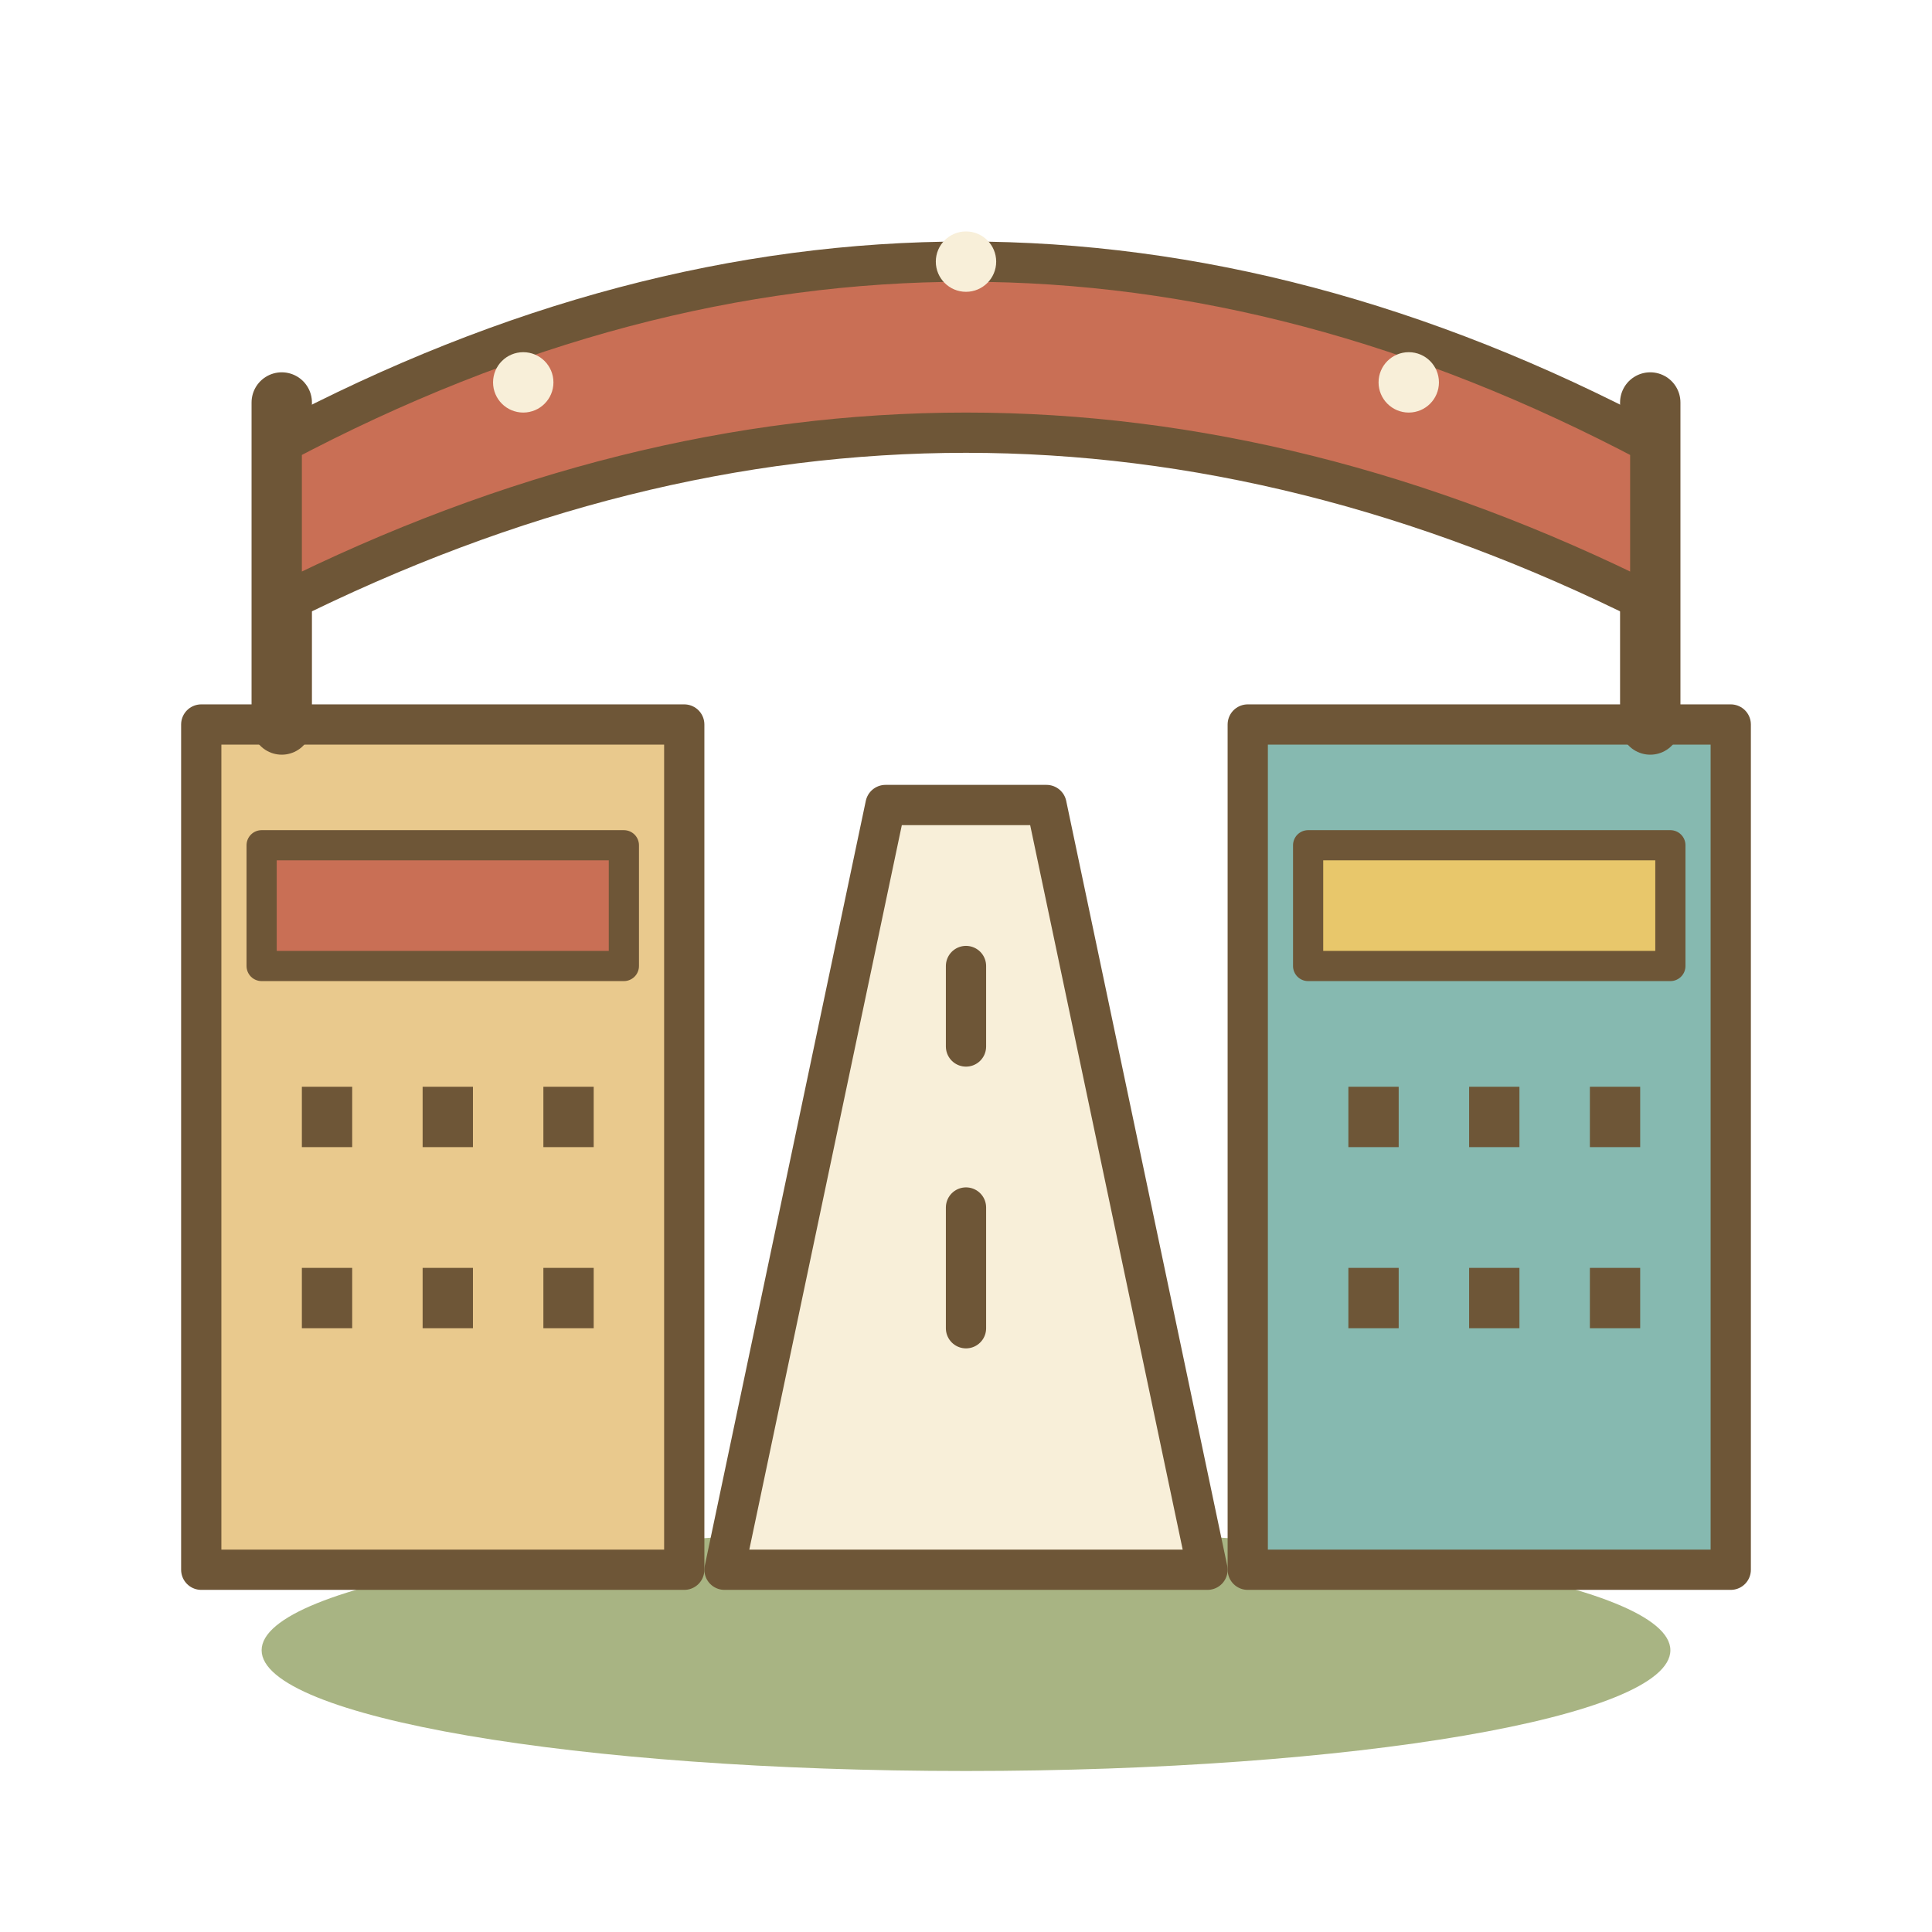
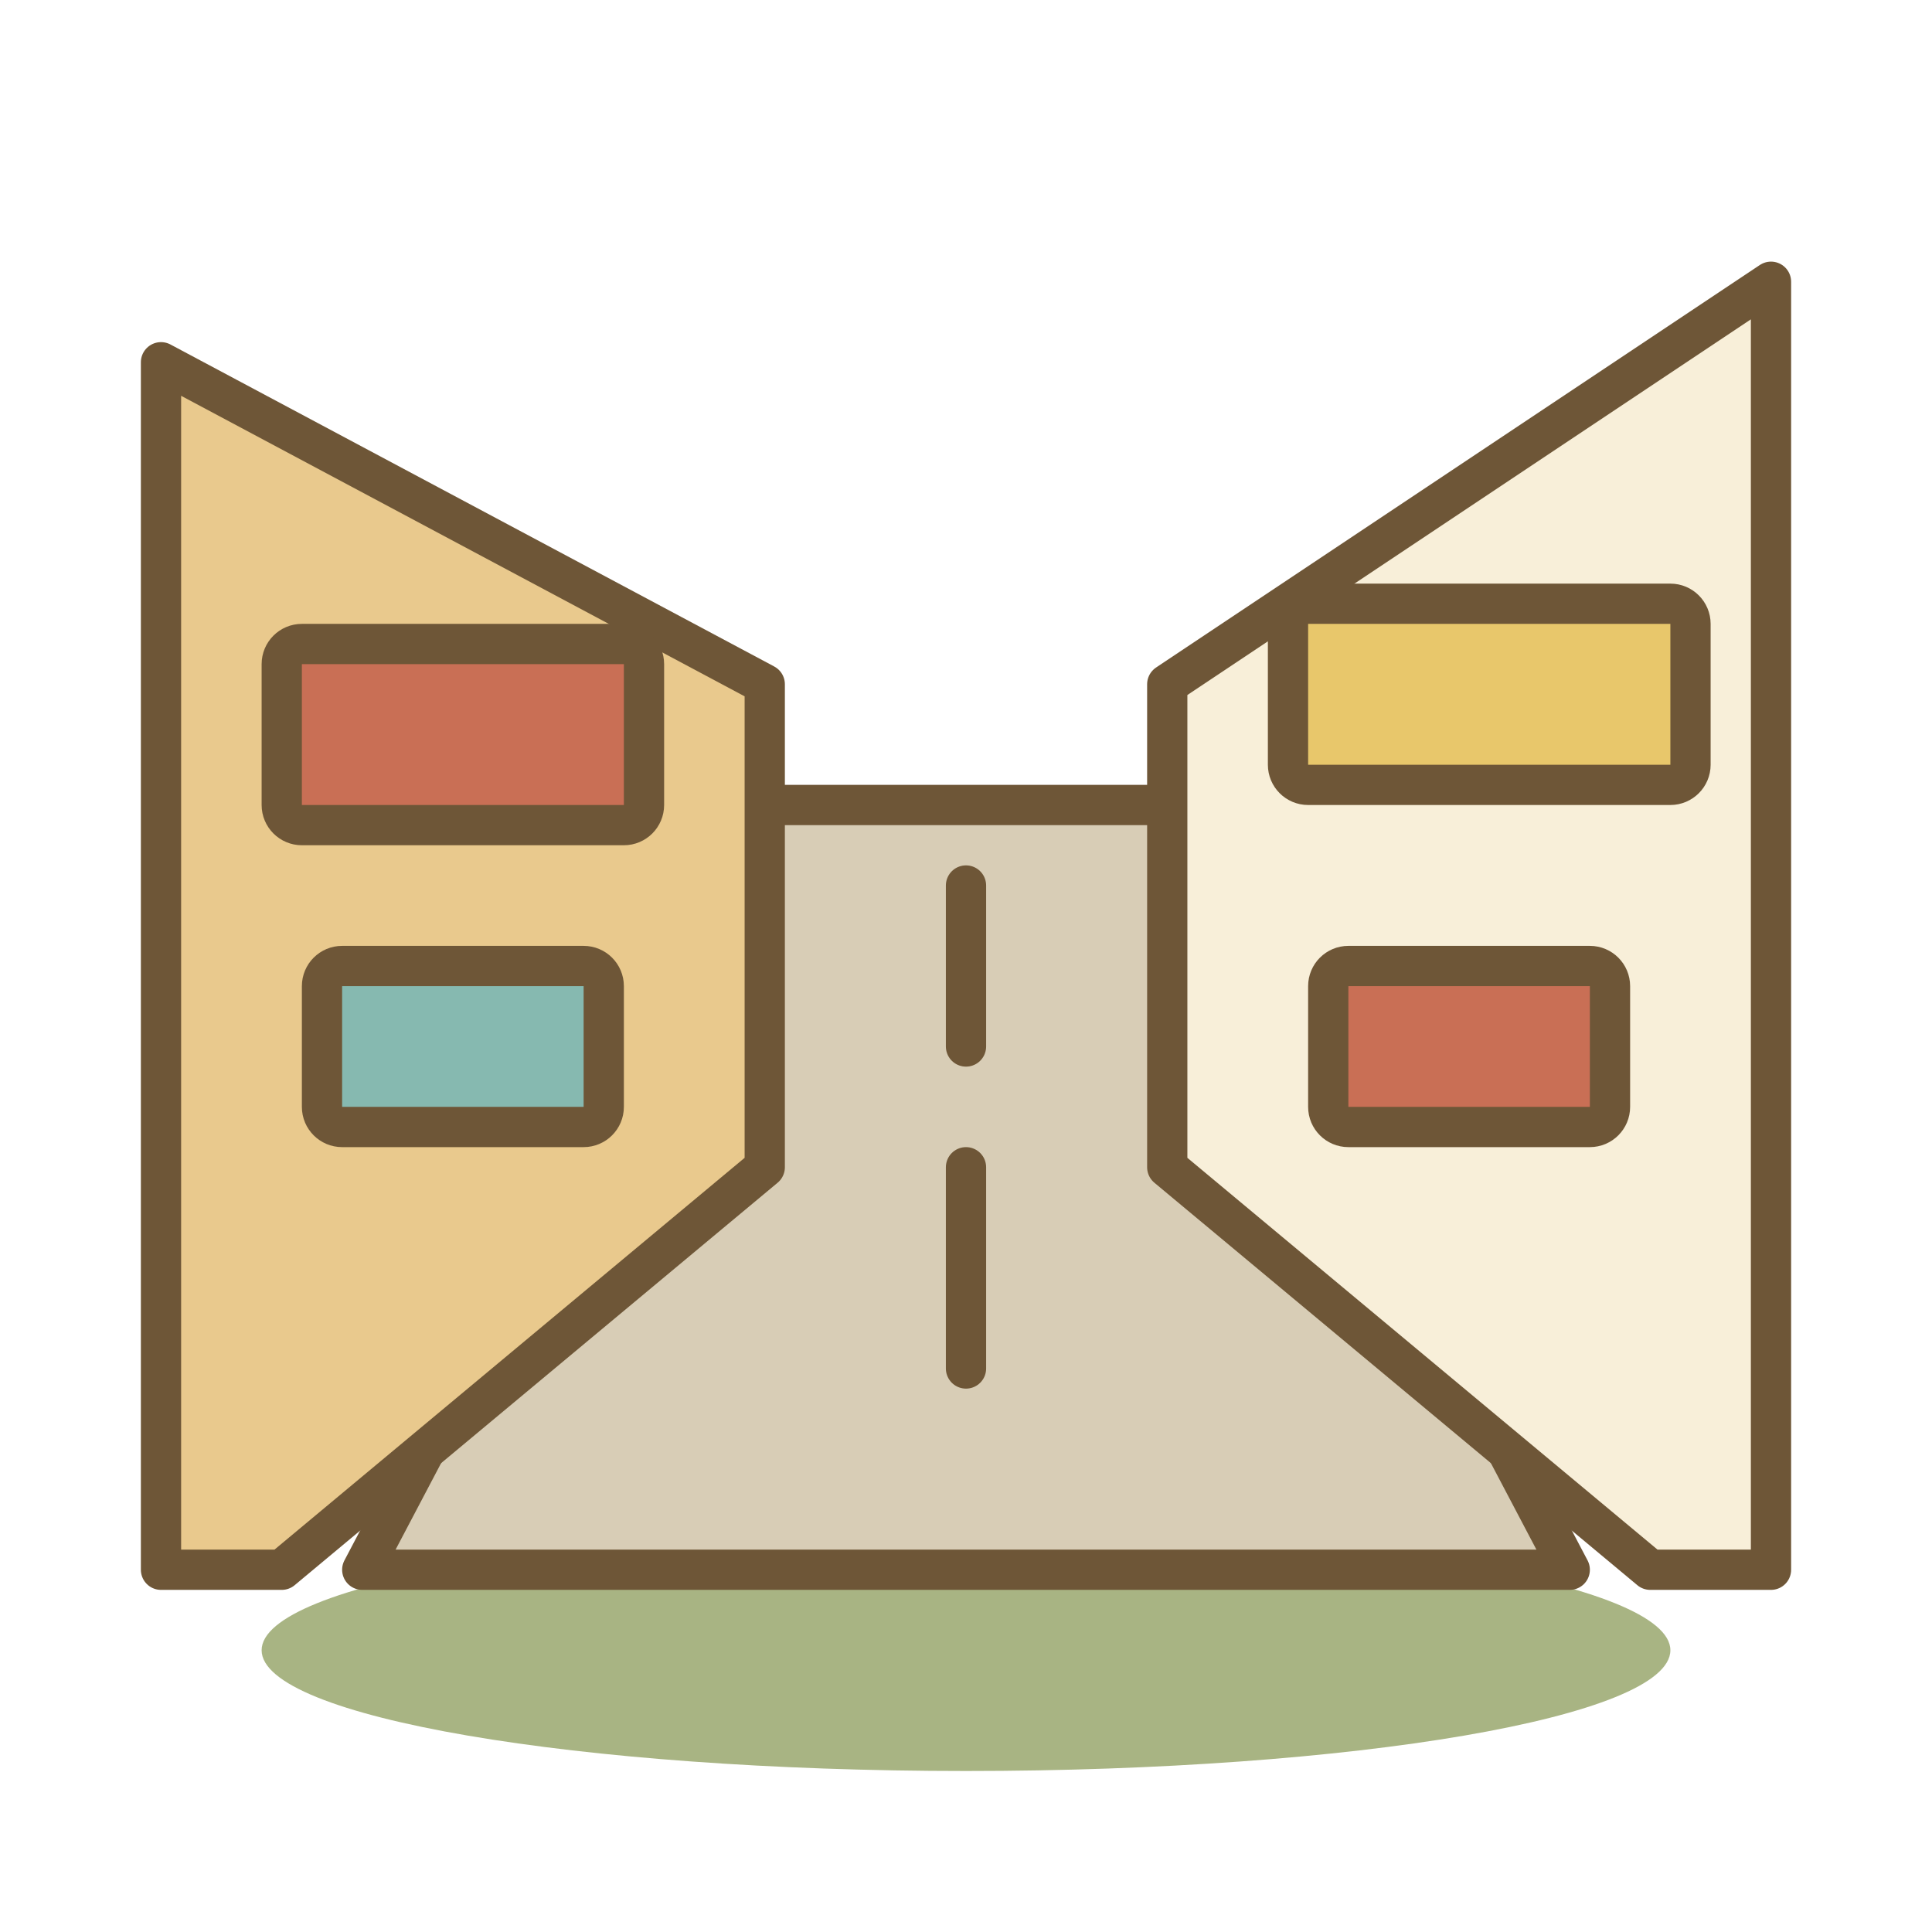
<svg xmlns="http://www.w3.org/2000/svg" width="96" height="96" viewBox="0 0 96 96">
  <g stroke-linecap="round" stroke-linejoin="round">
    <ellipse cx="48" cy="82" rx="35" ry="6" fill="#A8B483" />
-     <polygon points="36,78 44,40 52,40 60,78" fill="#F8EFD9" stroke="#6E5637" stroke-width="2" />
-     <rect x="10" y="36" width="24" height="42" fill="#E9C98D" stroke="#6E5637" stroke-width="2" />
-     <rect x="13" y="42" width="18" height="6" fill="#C96F55" stroke="#6E5637" stroke-width="1.5" />
-     <rect x="62" y="36" width="24" height="42" fill="#86B9B0" stroke="#6E5637" stroke-width="2" />
-     <rect x="65" y="42" width="18" height="6" fill="#E8C76B" stroke="#6E5637" stroke-width="1.5" />
-     <rect x="15" y="54" width="2.5" height="3" fill="#6E5637" />
-     <rect x="15" y="63" width="2.5" height="3" fill="#6E5637" />
-     <rect x="21" y="54" width="2.5" height="3" fill="#6E5637" />
-     <rect x="21" y="63" width="2.5" height="3" fill="#6E5637" />
-     <rect x="27" y="54" width="2.5" height="3" fill="#6E5637" />
-     <rect x="27" y="63" width="2.5" height="3" fill="#6E5637" />
-     <rect x="67" y="54" width="2.5" height="3" fill="#6E5637" />
-     <rect x="67" y="63" width="2.5" height="3" fill="#6E5637" />
-     <rect x="73" y="54" width="2.5" height="3" fill="#6E5637" />
-     <rect x="73" y="63" width="2.5" height="3" fill="#6E5637" />
-     <rect x="79" y="54" width="2.5" height="3" fill="#6E5637" />
-     <rect x="79" y="63" width="2.5" height="3" fill="#6E5637" />
-     <line x1="14" y1="36" x2="14" y2="20" stroke="#6E5637" stroke-width="3" />
-     <line x1="82" y1="36" x2="82" y2="20" stroke="#6E5637" stroke-width="3" />
-     <path d="M14 22Q48 4 82 22L82 30Q48 13 14 30Z" fill="#C96F55" stroke="#6E5637" stroke-width="2" />
-     <circle cx="26" cy="19" r="1.5" fill="#F8EFD9" />
-     <circle cx="48" cy="13" r="1.5" fill="#F8EFD9" />
-     <circle cx="70" cy="19" r="1.5" fill="#F8EFD9" />
-     <line x1="48" y1="48" x2="48" y2="52" stroke="#6E5637" stroke-width="2" />
-     <line x1="48" y1="60" x2="48" y2="66" stroke="#6E5637" stroke-width="2" />
+     <path d="M38 40H58L78 78H18Z" fill="#D8CDB6" stroke="#6E5637" stroke-width="2" />
+     <path d="M48 44V52M48 58V68" fill="none" stroke="#6E5637" stroke-width="2" />
+     <path d="M8 18L38 34V58L14 78H8Z" fill="#E9C98D" stroke="#6E5637" stroke-width="2" />
+     <path d="M88 14L58 34V58L82 78H88Z" fill="#F8EFD9" stroke="#6E5637" stroke-width="2" />
+     <rect x="14" y="32" width="18" height="9" rx="1" fill="#C96F55" stroke="#6E5637" stroke-width="2" />
+     <rect x="16" y="48" width="14" height="8" rx="1" fill="#86B9B0" stroke="#6E5637" stroke-width="2" />
+     <rect x="64" y="30" width="20" height="9" rx="1" fill="#E8C76B" stroke="#6E5637" stroke-width="2" />
+     <rect x="66" y="48" width="14" height="8" rx="1" fill="#C96F55" stroke="#6E5637" stroke-width="2" />
  </g>
</svg>
